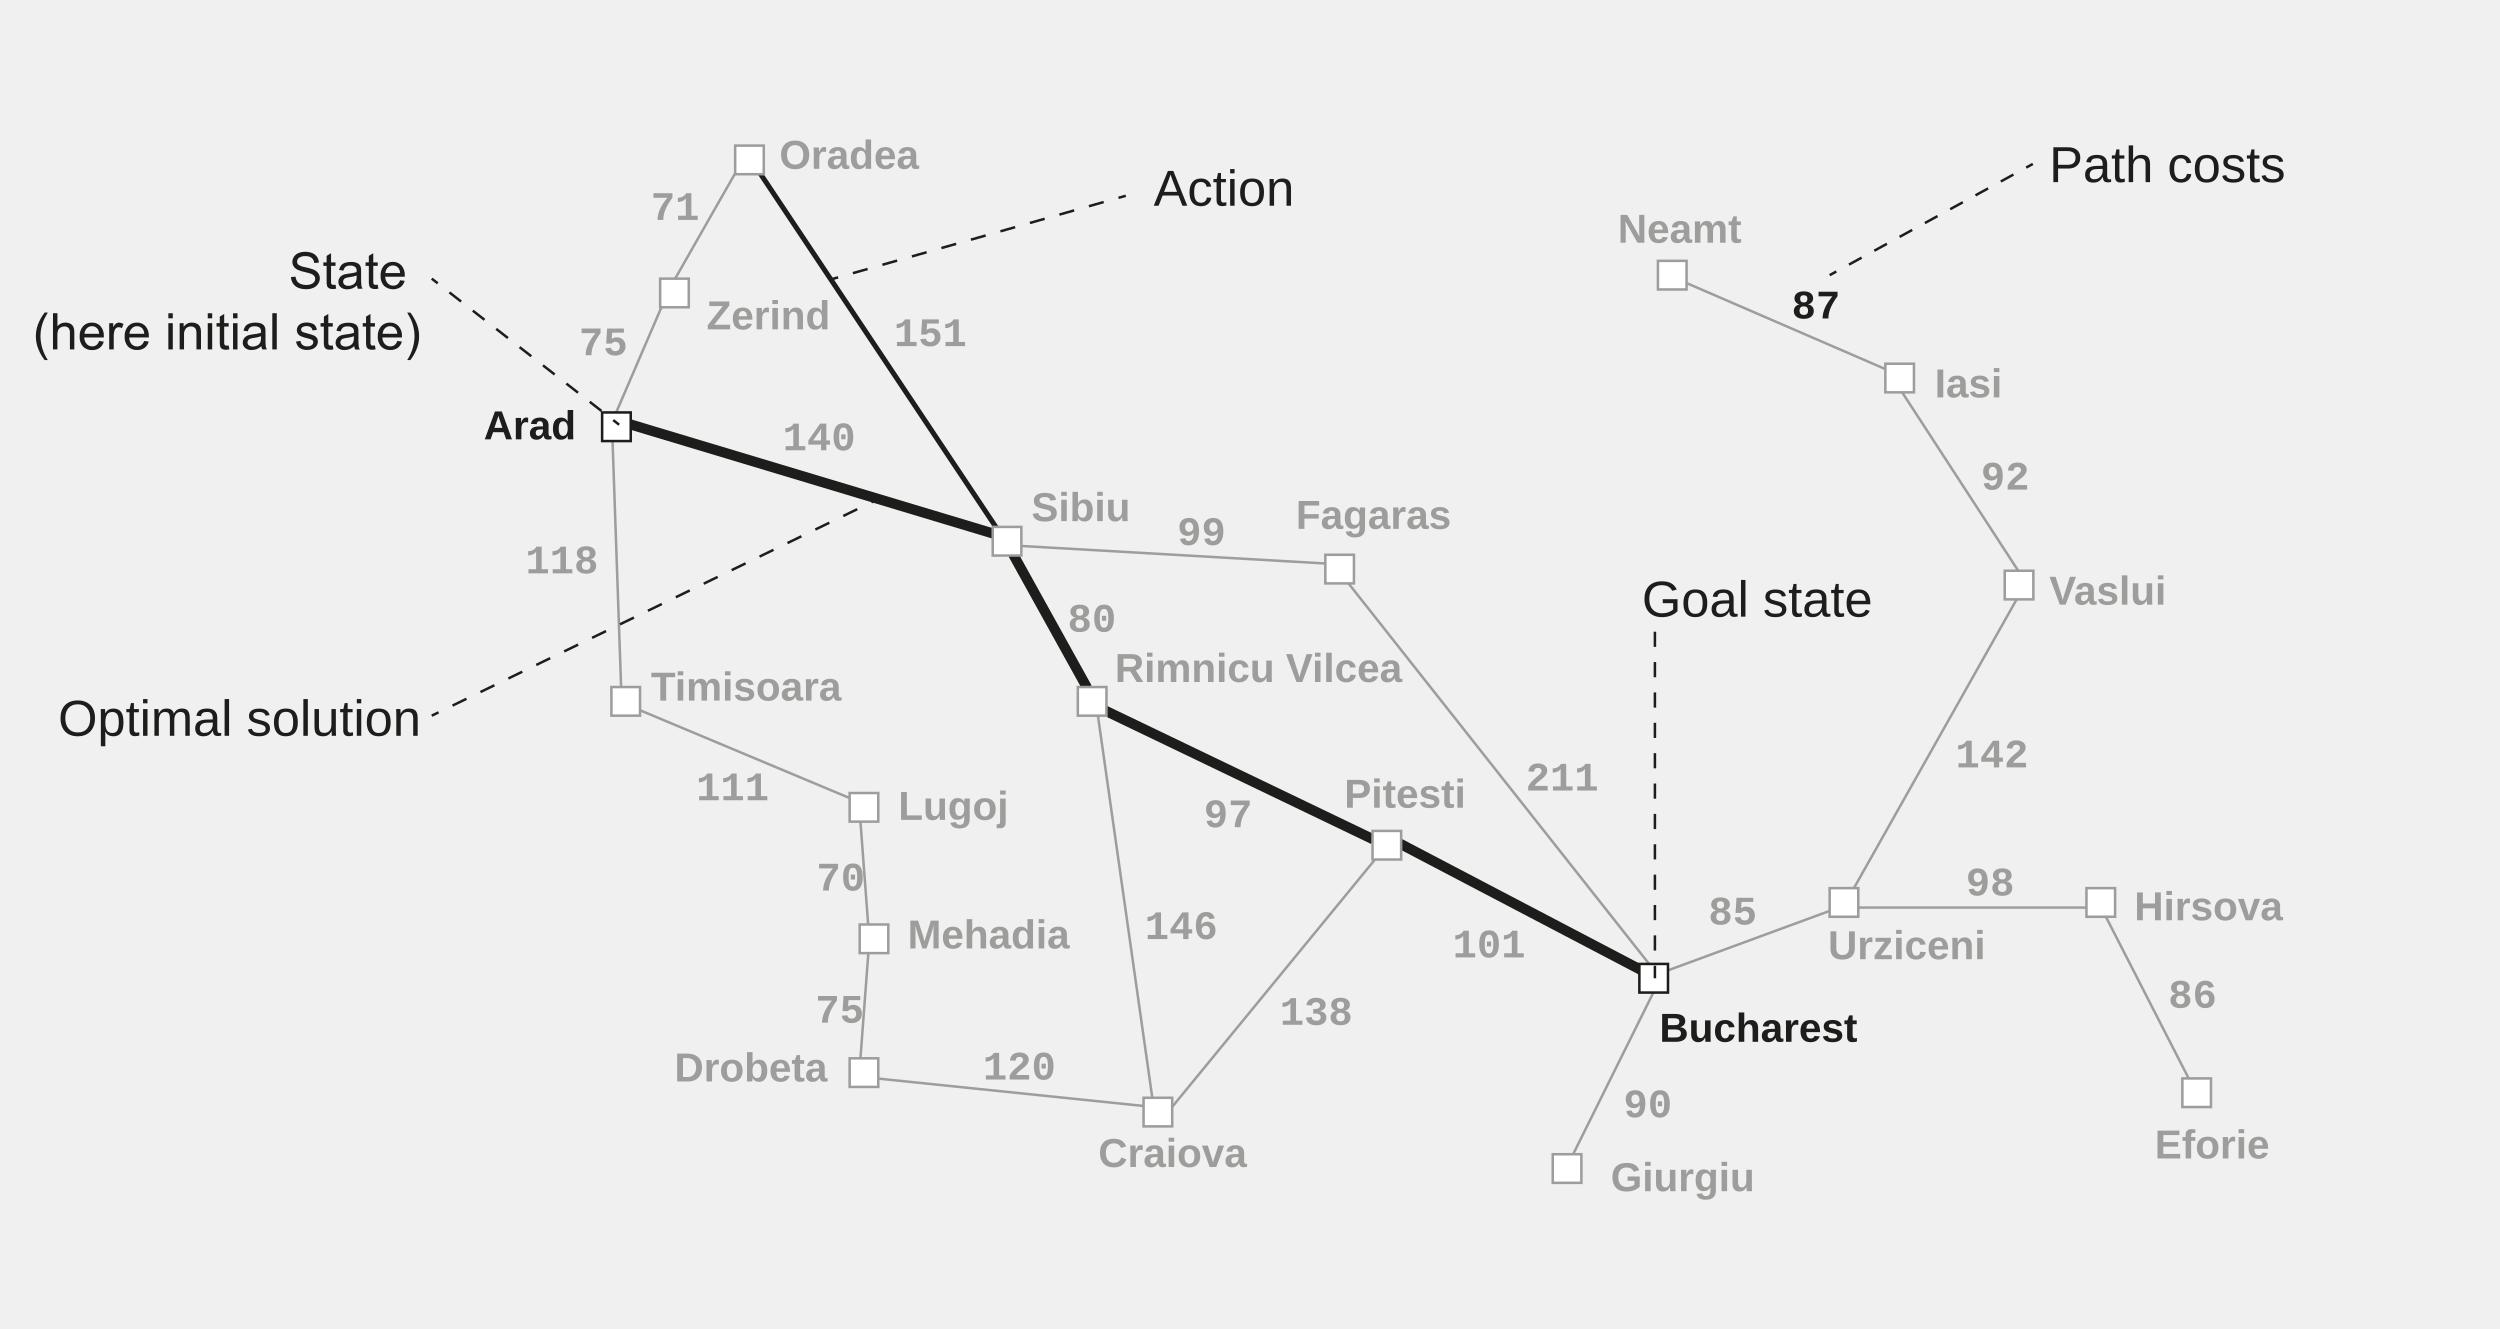
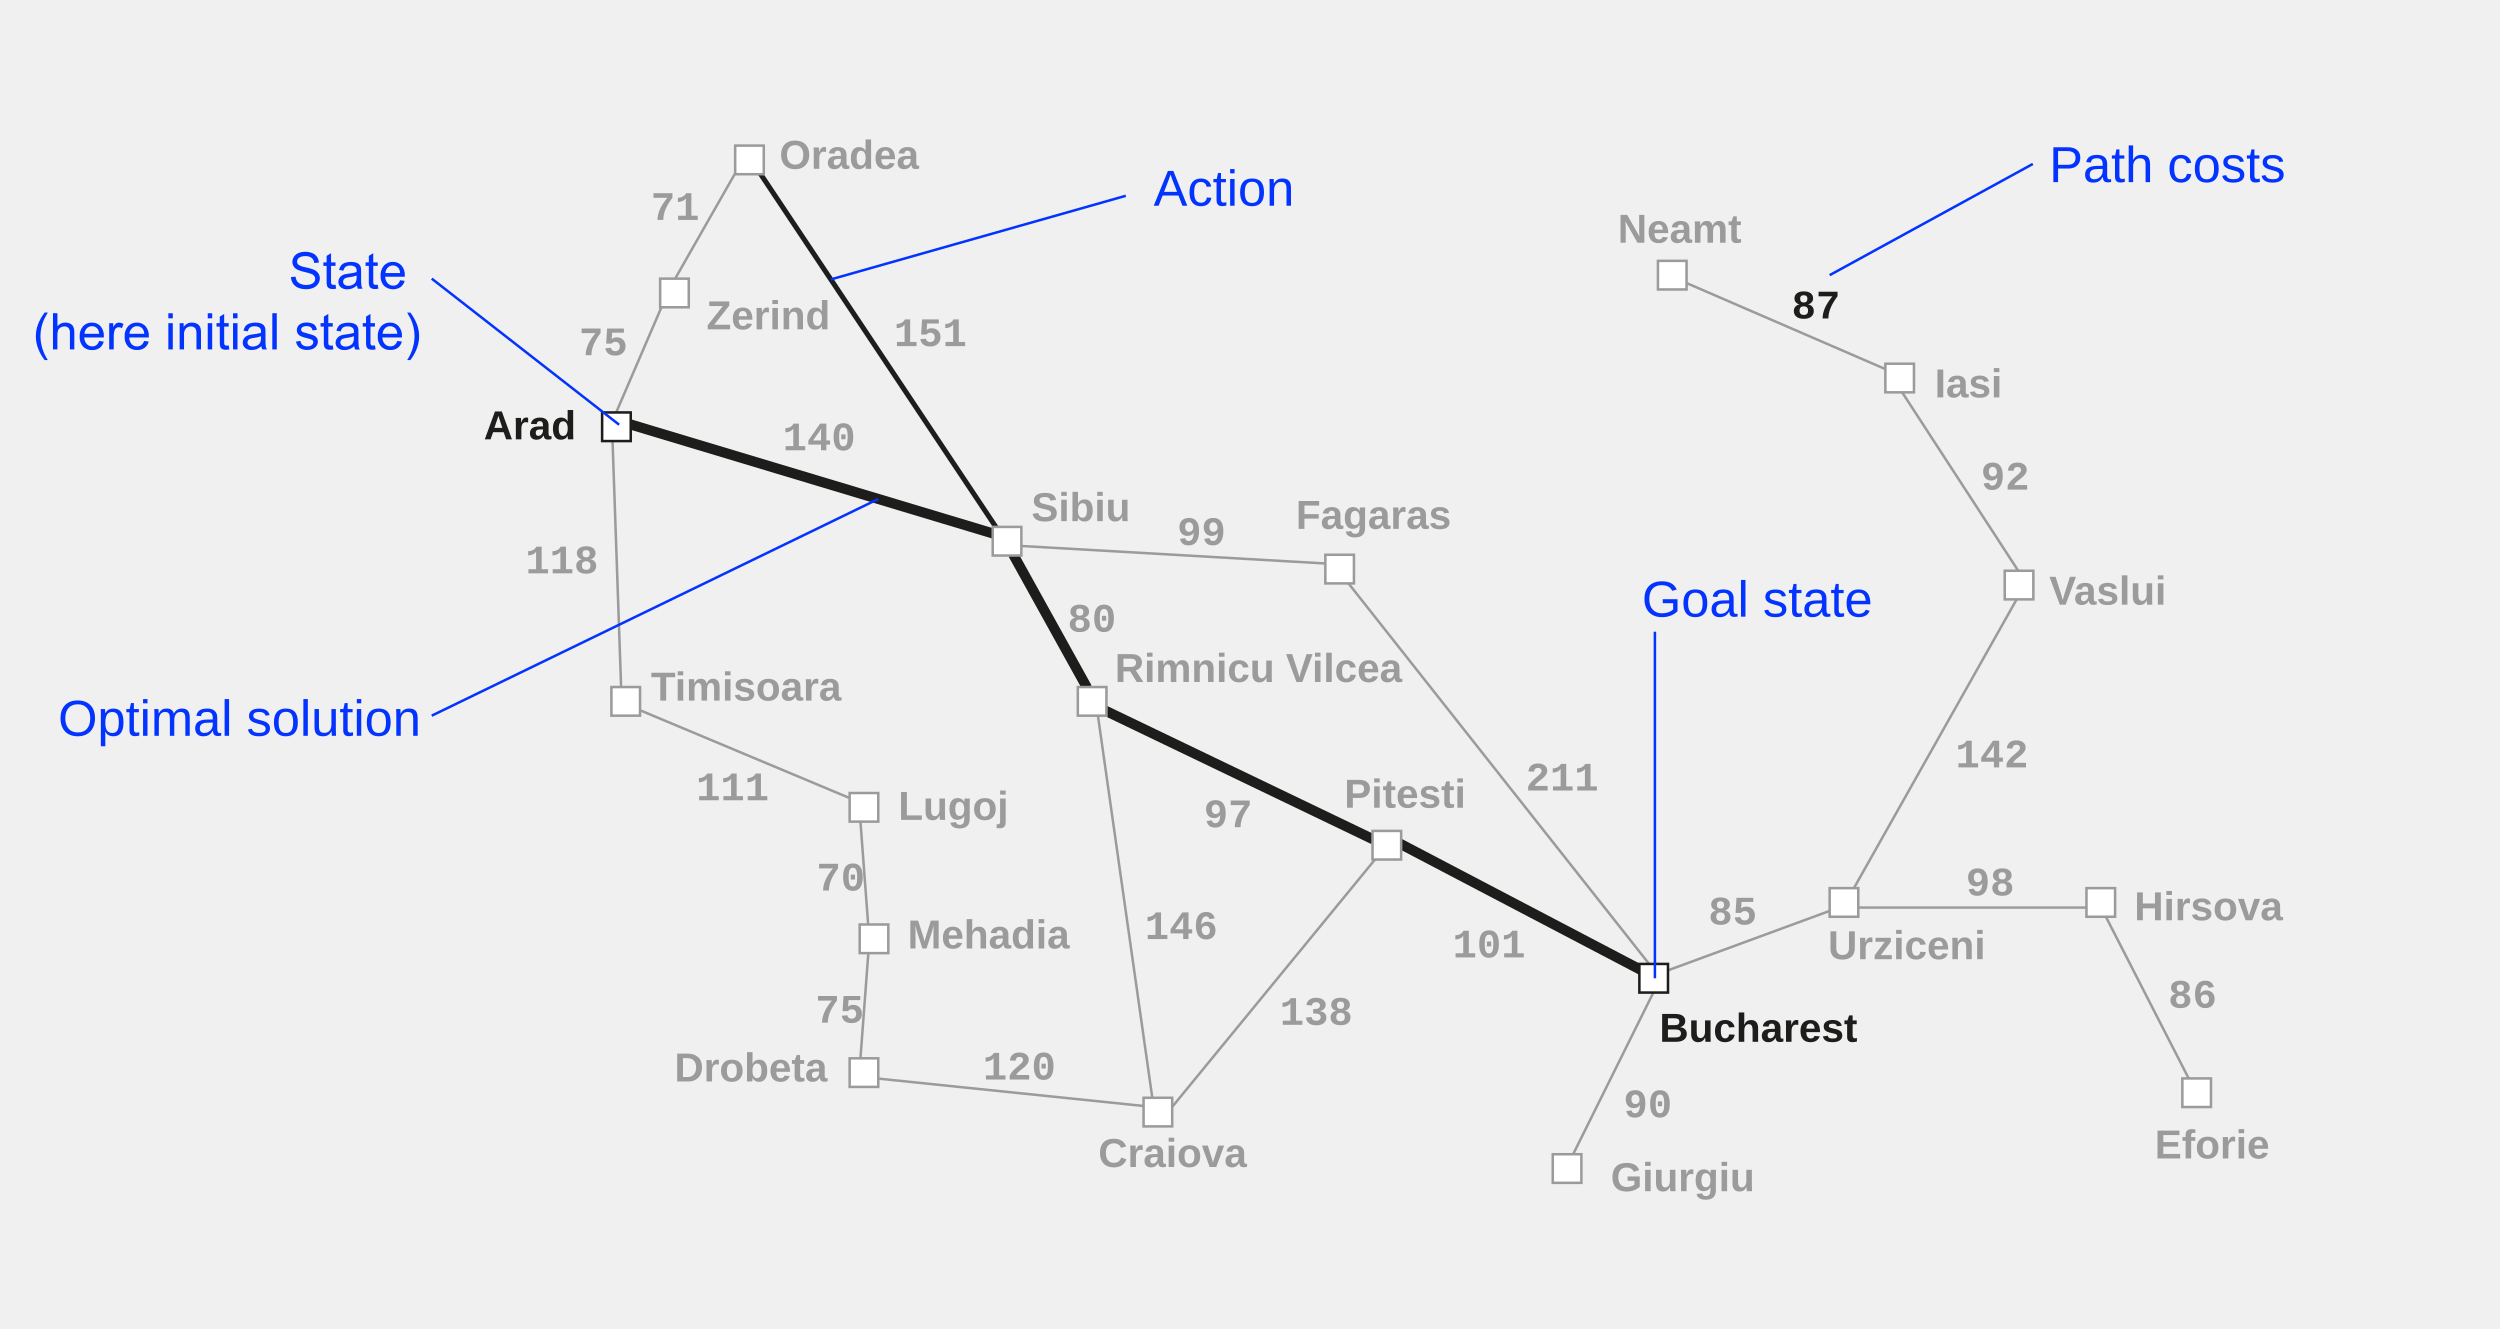
<svg xmlns="http://www.w3.org/2000/svg" id="Ebene_1" data-name="Ebene 1" viewBox="0 0 988 525">
  <defs>
-     <style>.cls-1,.cls-12,.cls-13,.cls-14,.cls-15,.cls-16,.cls-6,.cls-7,.cls-9{fill:none;stroke-miterlimit:10;}.cls-1{stroke:#9d9d9c;}.cls-10,.cls-11,.cls-2,.cls-5{font-size:16px;font-weight:700;}.cls-10,.cls-2{fill:#9d9d9c;}.cls-2,.cls-5{font-family:Arial-BoldMT, Arial;}.cls-3{font-size:20px;font-family:ArialMT, Arial;}.cls-11,.cls-3,.cls-4,.cls-5{fill:#1d1d1b;}.cls-12,.cls-13,.cls-14,.cls-15,.cls-16,.cls-6,.cls-7,.cls-9{stroke:#1d1d1b;}.cls-6{stroke-width:4px;}.cls-7{stroke-width:2px;}.cls-8{fill:#fff;fill-rule:evenodd;}.cls-10,.cls-11{font-family:CourierNewPS-BoldMT, Courier New;}.cls-12{stroke-dasharray:6.06 6.06;}.cls-13{stroke-dasharray:5.7 5.7;}.cls-14{stroke-dasharray:6.13 6.13;}.cls-15{stroke-dasharray:5.86 5.86;}.cls-16{stroke-dasharray:6 6;}</style>
+     <style>.cls-1,.cls-12,.cls-6,.cls-7,.cls-9{fill:none;stroke-miterlimit:10;}.cls-1{stroke:#9c9b9b;}.cls-10,.cls-11,.cls-2,.cls-5{font-size:16px;font-weight:700;}.cls-10,.cls-2{fill:#9c9b9b;}.cls-2,.cls-5{font-family:Arial-BoldMT, Arial;}.cls-3{font-size:20px;font-family:ArialMT, Arial;}.cls-3,.cls-4{fill:#0333ff;}.cls-11,.cls-5{fill:#1d1d1b;}.cls-6,.cls-7,.cls-9{stroke:#1d1d1b;}.cls-6{stroke-width:4px;}.cls-7{stroke-width:2px;}.cls-8{fill:#fff;fill-rule:evenodd;}.cls-10,.cls-11{font-family:CourierNewPS-BoldMT, Courier New;}.cls-12{stroke:#0333ff;}</style>
  </defs>
  <line class="cls-1" x1="529.11" y1="225.73" x2="654.02" y2="383.85" />
  <text class="cls-2" transform="translate(636.57 470.75)">Giurgiu</text>
  <text class="cls-2" transform="translate(722.44 379.07)">Urziceni</text>
  <text class="cls-2" transform="translate(843.48 363.68)">Hirsova</text>
  <text class="cls-2" transform="translate(851.57 457.82)">Eforie</text>
  <text class="cls-2" transform="translate(639.36 95.94)">Neamt</text>
  <text class="cls-2" transform="translate(308.03 66.72)">Oradea</text>
  <text class="cls-3" transform="translate(455.91 81.31)">Action</text>
  <text class="cls-3" transform="translate(809.85 71.97)">Path costs</text>
  <path class="cls-4" d="M115,109.49l1.79-.15a3.9,3.9,0,0,0,.59,1.76,3.2,3.2,0,0,0,1.44,1.11,5.85,5.85,0,0,0,4.11.11,2.69,2.69,0,0,0,1.24-.89,2,2,0,0,0,.4-1.22,1.88,1.88,0,0,0-.39-1.18,2.78,2.78,0,0,0-1.29-.84,22.89,22.89,0,0,0-2.55-.7,13.3,13.3,0,0,1-2.76-.9,3.87,3.87,0,0,1-1.53-1.33,3.21,3.21,0,0,1-.5-1.78,3.66,3.66,0,0,1,.61-2A3.82,3.82,0,0,1,118,100a6.92,6.92,0,0,1,2.63-.49,7,7,0,0,1,2.8.52,4,4,0,0,1,1.87,1.5,4.4,4.4,0,0,1,.71,2.26l-1.82.14a2.93,2.93,0,0,0-1-2,3.82,3.82,0,0,0-2.5-.7,4,4,0,0,0-2.5.63,1.91,1.91,0,0,0-.79,1.52,1.62,1.62,0,0,0,.56,1.27,7.6,7.6,0,0,0,2.86,1,19.42,19.42,0,0,1,3.17.91A4.4,4.4,0,0,1,125.8,108a3.55,3.55,0,0,1,.6,2,3.85,3.85,0,0,1-.66,2.15,4.27,4.27,0,0,1-1.88,1.58,6.57,6.57,0,0,1-2.76.56,8.16,8.16,0,0,1-3.25-.57,4.49,4.49,0,0,1-2.06-1.7A4.87,4.87,0,0,1,115,109.49Z" />
  <path class="cls-4" d="M132.6,112.52l.25,1.55a6.14,6.14,0,0,1-1.33.16,3,3,0,0,1-1.48-.3,1.68,1.68,0,0,1-.74-.8,6.05,6.05,0,0,1-.22-2.07v-6h-1.29v-1.37h1.29v-2.57l1.75-1.05v3.62h1.77v1.37h-1.77v6.06a3.13,3.13,0,0,0,.09,1,.78.78,0,0,0,.31.34,1.11,1.11,0,0,0,.6.13A5.16,5.16,0,0,0,132.6,112.52Z" />
  <path class="cls-4" d="M141.08,112.81A6.38,6.38,0,0,1,139.2,114a5.55,5.55,0,0,1-1.93.34,3.76,3.76,0,0,1-2.63-.84,2.76,2.76,0,0,1-.92-2.13,2.84,2.84,0,0,1,.35-1.39,2.78,2.78,0,0,1,.91-1,4,4,0,0,1,1.26-.58,12.37,12.37,0,0,1,1.56-.26,15.69,15.69,0,0,0,3.14-.61c0-.24,0-.39,0-.46a1.94,1.94,0,0,0-.5-1.51,2.93,2.93,0,0,0-2-.6,3.08,3.08,0,0,0-1.83.44,2.63,2.63,0,0,0-.88,1.54l-1.72-.24a4.3,4.3,0,0,1,.78-1.78,3.38,3.38,0,0,1,1.55-1.05,7,7,0,0,1,2.35-.36,6.18,6.18,0,0,1,2.16.31,2.84,2.84,0,0,1,1.22.79,2.79,2.79,0,0,1,.55,1.19,9.67,9.67,0,0,1,.09,1.62v2.35a24,24,0,0,0,.11,3.1,3.76,3.76,0,0,0,.44,1.24h-1.83A3.7,3.7,0,0,1,141.08,112.81Zm-.14-3.92a12.93,12.93,0,0,1-2.87.66,7,7,0,0,0-1.54.35,1.46,1.46,0,0,0-.69.58,1.49,1.49,0,0,0-.24.83,1.47,1.47,0,0,0,.53,1.17,2.29,2.29,0,0,0,1.56.47,3.66,3.66,0,0,0,1.8-.44,2.73,2.73,0,0,0,1.16-1.22,4.21,4.21,0,0,0,.29-1.76Z" />
  <path class="cls-4" d="M149.28,112.52l.25,1.55a6.14,6.14,0,0,1-1.33.16,3,3,0,0,1-1.48-.3,1.68,1.68,0,0,1-.74-.8,6.05,6.05,0,0,1-.22-2.07v-6h-1.29v-1.37h1.29v-2.57l1.75-1.05v3.62h1.77v1.37h-1.77v6.06a3.13,3.13,0,0,0,.09,1,.78.78,0,0,0,.31.34,1.11,1.11,0,0,0,.6.13A5.16,5.16,0,0,0,149.28,112.52Z" />
  <path class="cls-4" d="M158.1,110.75l1.81.23a4.38,4.38,0,0,1-1.59,2.47,5.4,5.4,0,0,1-6.58-.52,5.49,5.49,0,0,1-1.33-3.93,5.75,5.75,0,0,1,1.35-4.07,4.56,4.56,0,0,1,3.49-1.44,4.44,4.44,0,0,1,3.4,1.41,5.65,5.65,0,0,1,1.32,4c0,.1,0,.26,0,.47h-7.73a3.92,3.92,0,0,0,1,2.61,2.88,2.88,0,0,0,2.17.91,2.66,2.66,0,0,0,1.65-.51A3.29,3.29,0,0,0,158.1,110.75Zm-5.78-2.84h5.8a3.47,3.47,0,0,0-.67-2,2.68,2.68,0,0,0-2.18-1,2.79,2.79,0,0,0-2,.81A3.23,3.23,0,0,0,152.32,107.91Z" />
  <path class="cls-4" d="M17.64,142.3A17.44,17.44,0,0,1,15.18,138a13.5,13.5,0,0,1-.26-9.56,18.88,18.88,0,0,1,2.72-4.92H18.9c-.79,1.36-1.31,2.32-1.57,2.9a15.79,15.79,0,0,0-.93,2.82,16.27,16.27,0,0,0-.42,3.67,17.57,17.57,0,0,0,2.92,9.38Z" />
  <path class="cls-4" d="M20.94,138.09V123.78H22.7v5.13a3.91,3.91,0,0,1,3.1-1.42,4.19,4.19,0,0,1,2,.45A2.66,2.66,0,0,1,29,129.2a5.83,5.83,0,0,1,.37,2.32v6.57H27.63v-6.57a2.72,2.72,0,0,0-.57-1.92,2.13,2.13,0,0,0-1.62-.6,2.86,2.86,0,0,0-1.47.41,2.22,2.22,0,0,0-1,1.1,4.94,4.94,0,0,0-.29,1.91v5.67Z" />
  <path class="cls-4" d="M39.16,134.75,41,135a4.49,4.49,0,0,1-1.59,2.47,4.85,4.85,0,0,1-3,.88,4.76,4.76,0,0,1-3.61-1.4A5.49,5.49,0,0,1,31.48,133a5.74,5.74,0,0,1,1.34-4.07,4.58,4.58,0,0,1,3.5-1.44,4.44,4.44,0,0,1,3.4,1.41,5.65,5.65,0,0,1,1.32,4c0,.1,0,.26,0,.47H33.29a4,4,0,0,0,1,2.61,2.86,2.86,0,0,0,2.17.91,2.7,2.7,0,0,0,1.65-.51A3.34,3.34,0,0,0,39.16,134.75Zm-5.77-2.84h5.79a3.54,3.54,0,0,0-.66-2,2.7,2.7,0,0,0-2.18-1,2.8,2.8,0,0,0-2,.81A3.23,3.23,0,0,0,33.39,131.91Z" />
  <path class="cls-4" d="M43.16,138.09V127.72h1.59v1.57a4.25,4.25,0,0,1,1.11-1.45,1.93,1.93,0,0,1,1.13-.35,3.5,3.5,0,0,1,1.81.56l-.61,1.64a2.48,2.48,0,0,0-1.29-.39,1.69,1.69,0,0,0-1,.35,1.84,1.84,0,0,0-.65,1,6.73,6.73,0,0,0-.3,2v5.43Z" />
  <path class="cls-4" d="M56.94,134.75l1.82.23a4.49,4.49,0,0,1-1.59,2.47,4.85,4.85,0,0,1-3,.88,4.76,4.76,0,0,1-3.61-1.4A5.49,5.49,0,0,1,49.26,133a5.75,5.75,0,0,1,1.35-4.07,4.55,4.55,0,0,1,3.49-1.44,4.44,4.44,0,0,1,3.4,1.41,5.65,5.65,0,0,1,1.32,4c0,.1,0,.26,0,.47H51.07A4,4,0,0,0,52,136a2.86,2.86,0,0,0,2.17.91,2.7,2.7,0,0,0,1.65-.51A3.21,3.21,0,0,0,56.94,134.75Zm-5.77-2.84H57a3.47,3.47,0,0,0-.66-2,2.7,2.7,0,0,0-2.18-1,2.77,2.77,0,0,0-2,.81A3.23,3.23,0,0,0,51.17,131.91Z" />
  <path class="cls-4" d="M66.53,125.8v-2h1.76v2Zm0,12.29V127.72h1.76v10.37Z" />
  <path class="cls-4" d="M71,138.09V127.72h1.58v1.48a3.72,3.72,0,0,1,3.3-1.71,4.36,4.36,0,0,1,1.72.33,2.69,2.69,0,0,1,1.18.89,3.48,3.48,0,0,1,.55,1.3,10.48,10.48,0,0,1,.1,1.71v6.37H77.64v-6.31a4.6,4.6,0,0,0-.21-1.6,1.63,1.63,0,0,0-.73-.85,2.29,2.29,0,0,0-1.22-.32,2.87,2.87,0,0,0-1.94.71,3.55,3.55,0,0,0-.81,2.71v5.66Z" />
  <path class="cls-4" d="M82.1,125.8v-2h1.76v2Zm0,12.29V127.72h1.76v10.37Z" />
  <path class="cls-4" d="M90.37,136.52l.26,1.55a6.22,6.22,0,0,1-1.33.16,3,3,0,0,1-1.49-.3,1.68,1.68,0,0,1-.74-.8,6.42,6.42,0,0,1-.21-2.07v-6H85.57v-1.37h1.29v-2.57l1.74-1.05v3.62h1.77v1.37H88.6v6.06a2.74,2.74,0,0,0,.1,1,.71.71,0,0,0,.3.34,1.11,1.11,0,0,0,.6.13A5.05,5.05,0,0,0,90.37,136.52Z" />
  <path class="cls-4" d="M92.1,125.8v-2h1.76v2Zm0,12.29V127.72h1.76v10.37Z" />
  <path class="cls-4" d="M103.3,136.81a6.51,6.51,0,0,1-1.88,1.18,5.61,5.61,0,0,1-1.94.34,3.73,3.73,0,0,1-2.62-.84,2.72,2.72,0,0,1-.92-2.13,2.83,2.83,0,0,1,.34-1.39,3,3,0,0,1,.91-1,4.2,4.2,0,0,1,1.27-.58,11.75,11.75,0,0,1,1.56-.26,15.56,15.56,0,0,0,3.13-.61c0-.24,0-.39,0-.46a1.94,1.94,0,0,0-.49-1.51,2.94,2.94,0,0,0-2-.6,3.12,3.12,0,0,0-1.83.44,2.67,2.67,0,0,0-.87,1.54l-1.72-.24A4.29,4.29,0,0,1,97,128.9a3.49,3.49,0,0,1,1.55-1.05,7.09,7.09,0,0,1,2.36-.36,6.25,6.25,0,0,1,2.16.31,2.84,2.84,0,0,1,1.22.79,2.67,2.67,0,0,1,.54,1.19,9.67,9.67,0,0,1,.09,1.62v2.35a26.15,26.15,0,0,0,.11,3.1,4,4,0,0,0,.45,1.24h-1.84A3.7,3.7,0,0,1,103.3,136.81Zm-.15-3.92a12.65,12.65,0,0,1-2.87.66,7,7,0,0,0-1.53.35,1.46,1.46,0,0,0-.69.58,1.42,1.42,0,0,0-.25.83,1.48,1.48,0,0,0,.54,1.17,2.28,2.28,0,0,0,1.55.47,3.7,3.7,0,0,0,1.81-.44,2.78,2.78,0,0,0,1.16-1.22,4.24,4.24,0,0,0,.28-1.76Z" />
  <path class="cls-4" d="M107.62,138.09V123.78h1.76v14.31Z" />
  <path class="cls-4" d="M117,135l1.74-.28a2.46,2.46,0,0,0,.82,1.61,2.84,2.84,0,0,0,1.87.55,2.73,2.73,0,0,0,1.79-.49,1.49,1.49,0,0,0,.59-1.16,1.06,1.06,0,0,0-.52-.94,8,8,0,0,0-1.79-.59,16.17,16.17,0,0,1-2.68-.85,2.56,2.56,0,0,1-1.14-1,2.78,2.78,0,0,1-.07-2.68,2.92,2.92,0,0,1,.87-1,3.55,3.55,0,0,1,1.12-.51,5.25,5.25,0,0,1,1.51-.21,5.91,5.91,0,0,1,2.15.35,2.89,2.89,0,0,1,1.36.95,3.77,3.77,0,0,1,.61,1.61l-1.72.23a1.92,1.92,0,0,0-.68-1.25,2.49,2.49,0,0,0-1.59-.45,2.94,2.94,0,0,0-1.73.4,1.18,1.18,0,0,0-.51.94,1,1,0,0,0,.21.62,1.5,1.5,0,0,0,.67.46q.27.1,1.56.45a23.35,23.35,0,0,1,2.6.82,2.67,2.67,0,0,1,1.16.92,2.61,2.61,0,0,1,.42,1.51,2.9,2.9,0,0,1-.52,1.65,3.24,3.24,0,0,1-1.48,1.2,5.24,5.24,0,0,1-2.18.43,4.85,4.85,0,0,1-3.08-.84A3.92,3.92,0,0,1,117,135Z" />
  <path class="cls-4" d="M131.49,136.52l.26,1.55a6.22,6.22,0,0,1-1.33.16,3,3,0,0,1-1.48-.3,1.7,1.7,0,0,1-.75-.8,6.42,6.42,0,0,1-.21-2.07v-6h-1.29v-1.37H128v-2.57l1.75-1.05v3.62h1.76v1.37h-1.76v6.06a3.13,3.13,0,0,0,.09,1,.71.71,0,0,0,.3.34,1.11,1.11,0,0,0,.6.13A5,5,0,0,0,131.49,136.52Z" />
  <path class="cls-4" d="M140,136.81A6.51,6.51,0,0,1,138.1,138a5.61,5.61,0,0,1-1.94.34,3.73,3.73,0,0,1-2.62-.84,2.72,2.72,0,0,1-.92-2.13A2.83,2.83,0,0,1,133,134a3,3,0,0,1,.91-1,4.2,4.2,0,0,1,1.27-.58,11.75,11.75,0,0,1,1.56-.26,15.56,15.56,0,0,0,3.13-.61c0-.24,0-.39,0-.46a1.94,1.94,0,0,0-.49-1.51,2.94,2.94,0,0,0-2-.6,3.12,3.12,0,0,0-1.83.44,2.67,2.67,0,0,0-.87,1.54l-1.72-.24a4.29,4.29,0,0,1,.77-1.78,3.49,3.49,0,0,1,1.55-1.05,7.09,7.09,0,0,1,2.36-.36,6.25,6.25,0,0,1,2.16.31,2.84,2.84,0,0,1,1.22.79,2.67,2.67,0,0,1,.54,1.19,9.67,9.67,0,0,1,.09,1.62v2.35a26.15,26.15,0,0,0,.11,3.1,4,4,0,0,0,.45,1.24h-1.84A3.7,3.7,0,0,1,140,136.81Zm-.15-3.92a12.65,12.65,0,0,1-2.87.66,7,7,0,0,0-1.53.35,1.46,1.46,0,0,0-.69.58,1.42,1.42,0,0,0-.25.83,1.5,1.5,0,0,0,.53,1.17,2.33,2.33,0,0,0,1.56.47,3.7,3.7,0,0,0,1.81-.44,2.78,2.78,0,0,0,1.16-1.22,4.24,4.24,0,0,0,.28-1.76Z" />
  <path class="cls-4" d="M148.17,136.52l.26,1.55a6.22,6.22,0,0,1-1.33.16,3,3,0,0,1-1.48-.3,1.7,1.7,0,0,1-.75-.8,6.42,6.42,0,0,1-.21-2.07v-6h-1.29v-1.37h1.29v-2.57l1.75-1.05v3.62h1.76v1.37h-1.76v6.06a3.13,3.13,0,0,0,.09,1,.71.71,0,0,0,.3.34,1.11,1.11,0,0,0,.6.13A5,5,0,0,0,148.17,136.52Z" />
  <path class="cls-4" d="M157,134.75l1.82.23a4.49,4.49,0,0,1-1.59,2.47,4.85,4.85,0,0,1-3,.88,4.76,4.76,0,0,1-3.61-1.4,5.49,5.49,0,0,1-1.33-3.93,5.79,5.79,0,0,1,1.34-4.07,4.58,4.58,0,0,1,3.5-1.44,4.44,4.44,0,0,1,3.4,1.41,5.65,5.65,0,0,1,1.32,4c0,.1,0,.26,0,.47h-7.74a4,4,0,0,0,1,2.61,2.86,2.86,0,0,0,2.17.91,2.7,2.7,0,0,0,1.65-.51A3.28,3.28,0,0,0,157,134.75Zm-5.77-2.84H157a3.54,3.54,0,0,0-.66-2,2.7,2.7,0,0,0-2.18-1,2.8,2.8,0,0,0-2,.81A3.23,3.23,0,0,0,151.22,131.91Z" />
  <path class="cls-4" d="M162.17,142.3h-1.26a17.57,17.57,0,0,0,2.92-9.38,16.1,16.1,0,0,0-.42-3.65,15.18,15.18,0,0,0-.93-2.81c-.25-.58-.78-1.56-1.57-2.93h1.26a18.83,18.83,0,0,1,2.71,4.92,13.36,13.36,0,0,1-.26,9.56A17.75,17.75,0,0,1,162.17,142.3Z" />
  <text class="cls-3" transform="translate(22.96 290.78)">Optimal solution</text>
  <text class="cls-3" transform="translate(648.89 243.7)">Goal state</text>
  <text class="cls-2" transform="translate(279.22 130.15)">Zerind</text>
  <text class="cls-5" transform="translate(191.18 173.63)">Arad</text>
  <text class="cls-2" transform="translate(257.22 276.87)">Timisoara</text>
  <text class="cls-2" transform="translate(355.02 324.02)">Lugoj</text>
  <text class="cls-2" transform="translate(358.69 374.83)">Mehadia</text>
  <text class="cls-2" transform="translate(266.54 427.4)">Drobeta</text>
  <text class="cls-2" transform="translate(434.05 461.2)">Craiova</text>
  <text class="cls-2" transform="translate(407.6 205.96)">Sibiu</text>
  <text class="cls-2" transform="translate(512.14 209.01)">Fagaras</text>
  <text class="cls-2" transform="translate(531.27 319.22)">Pitesti</text>
  <text class="cls-2" transform="translate(809.85 238.96)">Vaslui</text>
  <text class="cls-2" transform="translate(764.6 157.05)">Iasi</text>
  <text class="cls-2" transform="translate(440.6 269.53)">Rimnicu Vilcea</text>
  <path class="cls-1" d="M749.37,147.72l-86.2-37.3M730.41,355l67.87-120.44m0-7.95-48.91-75.19m-19,207.25h99.66m-1.84-4.28,38.52,75.2M655.22,384.93l71.52-26.29" />
  <text class="cls-5" transform="translate(655.8 411.72)">Bucharest</text>
  <line class="cls-1" x1="655.22" y1="388.6" x2="617.92" y2="463.79" />
  <line class="cls-6" x1="550.06" y1="331.74" x2="651.55" y2="384.93" />
  <line class="cls-1" x1="460.19" y1="441.17" x2="546.4" y2="336.02" />
  <line class="cls-6" x1="433.29" y1="279.16" x2="542.73" y2="331.74" />
  <line class="cls-1" x1="400.28" y1="215.58" x2="527.44" y2="222.91" />
  <line class="cls-1" x1="455.91" y1="437.5" x2="433.9" y2="282.83" />
  <line class="cls-1" x1="343.42" y1="425.89" x2="455.91" y2="437.5" />
  <line class="cls-1" x1="343.42" y1="373.31" x2="339.75" y2="422.22" />
  <line class="cls-6" x1="429.63" y1="271.82" x2="398.45" y2="215.58" />
  <line class="cls-6" x1="245.6" y1="166.67" x2="396" y2="211.91" />
  <line class="cls-7" x1="396" y1="211.91" x2="298.18" y2="65.18" />
  <line class="cls-1" x1="339.75" y1="320.73" x2="343.42" y2="369.64" />
  <line class="cls-1" x1="249.27" y1="279.16" x2="339.75" y2="317.06" />
  <line class="cls-1" x1="241.94" y1="170.34" x2="245.6" y2="275.49" />
  <line class="cls-1" x1="264.56" y1="114.09" x2="241.94" y2="166.67" />
  <line class="cls-1" x1="294.51" y1="61.52" x2="264.56" y2="114.09" />
  <polyline class="cls-8" points="451.94 433.84 463.25 433.84 463.25 445.14 451.94 445.14 451.94 433.84" />
  <rect class="cls-1" x="451.94" y="433.84" width="11.31" height="11.31" />
  <polyline class="cls-8" points="425.96 271.52 437.27 271.52 437.27 282.83 425.96 282.83 425.96 271.52" />
  <rect class="cls-1" x="425.96" y="271.52" width="11.31" height="11.31" />
  <polyline class="cls-8" points="613.65 456.15 624.96 456.15 624.96 467.46 613.65 467.46 613.65 456.15" />
  <rect class="cls-1" x="613.65" y="456.15" width="11.31" height="11.31" />
  <polyline class="cls-8" points="723.08 350.99 734.39 350.99 734.39 362.3 723.08 362.3 723.08 350.99" />
  <rect class="cls-1" x="723.08" y="350.99" width="11.31" height="11.31" />
  <polyline class="cls-8" points="542.42 328.38 553.73 328.38 553.73 339.69 542.42 339.69 542.42 328.38" />
  <rect class="cls-1" x="542.42" y="328.38" width="11.31" height="11.31" />
  <polyline class="cls-8" points="655.22 103.09 666.53 103.09 666.53 114.4 655.22 114.4 655.22 103.09" />
  <rect class="cls-1" x="655.22" y="103.09" width="11.31" height="11.31" />
  <polyline class="cls-8" points="523.77 219.25 535.08 219.25 535.08 230.55 523.77 230.55 523.77 219.25" />
  <rect class="cls-1" x="523.77" y="219.25" width="11.31" height="11.31" />
  <polyline class="cls-8" points="339.75 365.36 351.06 365.36 351.06 376.67 339.75 376.67 339.75 365.36" />
  <rect class="cls-1" x="339.75" y="365.36" width="11.31" height="11.31" />
  <polyline class="cls-8" points="335.78 418.24 347.09 418.24 347.09 429.55 335.78 429.55 335.78 418.24" />
  <rect class="cls-1" x="335.78" y="418.24" width="11.31" height="11.31" />
  <polyline class="cls-8" points="335.78 313.4 347.09 313.4 347.09 324.7 335.78 324.7 335.78 313.4" />
  <rect class="cls-1" x="335.78" y="313.4" width="11.31" height="11.31" />
  <polyline class="cls-8" points="237.96 163 249.27 163 249.27 174.31 237.96 174.31 237.96 163" />
  <rect class="cls-9" x="237.96" y="163" width="11.31" height="11.31" />
  <polyline class="cls-8" points="241.63 271.52 252.94 271.52 252.94 282.83 241.63 282.83 241.63 271.52" />
  <rect class="cls-1" x="241.63" y="271.52" width="11.31" height="11.31" />
  <polyline class="cls-8" points="260.89 110.12 272.2 110.12 272.2 121.43 260.89 121.43 260.89 110.12" />
  <rect class="cls-1" x="260.89" y="110.12" width="11.31" height="11.31" />
  <polyline class="cls-8" points="290.54 57.54 301.85 57.54 301.85 68.85 290.54 68.85 290.54 57.54" />
  <rect class="cls-1" x="290.54" y="57.54" width="11.31" height="11.31" />
  <polyline class="cls-8" points="392.33 208.24 403.64 208.24 403.64 219.55 392.33 219.55 392.33 208.24" />
  <rect class="cls-1" x="392.33" y="208.24" width="11.31" height="11.31" />
  <polyline class="cls-8" points="862.47 426.19 873.78 426.19 873.78 437.5 862.47 437.5 862.47 426.19" />
  <rect class="cls-1" x="862.47" y="426.19" width="11.31" height="11.31" />
  <polyline class="cls-8" points="824.57 350.99 835.88 350.99 835.88 362.3 824.57 362.3 824.57 350.99" />
  <rect class="cls-1" x="824.57" y="350.99" width="11.31" height="11.31" />
  <polyline class="cls-8" points="792.27 225.56 803.58 225.56 803.58 236.87 792.27 236.87 792.27 225.56" />
  <rect class="cls-1" x="792.27" y="225.56" width="11.31" height="11.31" />
  <polyline class="cls-8" points="745.09 143.74 756.4 143.74 756.4 155.05 745.09 155.05 745.09 143.74" />
  <rect class="cls-1" x="745.09" y="143.74" width="11.31" height="11.31" />
  <polyline class="cls-8" points="647.88 380.95 659.19 380.95 659.19 392.26 647.88 392.26 647.88 380.95" />
  <rect class="cls-9" x="647.88" y="380.95" width="11.31" height="11.31" />
  <text class="cls-10" transform="translate(257.22 86.91)">71</text>
  <text class="cls-10" transform="translate(228.82 140.38)">75</text>
  <text class="cls-10" transform="translate(207.66 226.58)">118</text>
  <text class="cls-10" transform="translate(275.12 316.26)">111</text>
  <text class="cls-10" transform="translate(322.67 351.93)">70</text>
  <text class="cls-10" transform="translate(322.24 404.17)">75</text>
  <text class="cls-10" transform="translate(388.45 426.64)">120</text>
  <text class="cls-10" transform="translate(353.29 136.78)">151</text>
  <text class="cls-10" transform="translate(309.31 177.95)">140</text>
  <text class="cls-10" transform="translate(465.23 215.39)">99</text>
  <text class="cls-10" transform="translate(421.92 249.65)">80</text>
  <text class="cls-10" transform="translate(475.75 326.91)">97</text>
  <text class="cls-10" transform="translate(574.07 378.37)">101</text>
  <text class="cls-10" transform="translate(602.96 312.42)">211</text>
  <text class="cls-10" transform="translate(505.78 405.01)">138</text>
  <text class="cls-10" transform="translate(452.43 371.12)">146</text>
  <text class="cls-10" transform="translate(675.15 365.36)">85</text>
  <text class="cls-10" transform="translate(641.61 441.54)">90</text>
  <text class="cls-10" transform="translate(776.9 353.88)">98</text>
  <text class="cls-10" transform="translate(772.82 303.28)">142</text>
  <text class="cls-10" transform="translate(782.85 193.5)">92</text>
  <text class="cls-11" transform="translate(708.06 125.85)">87</text>
  <text class="cls-10" transform="translate(856.89 398.26)">86</text>
-   <line class="cls-9" x1="328.34" y1="110.42" x2="331.23" y2="109.61" />
-   <line class="cls-12" x1="337.06" y1="107.95" x2="439.11" y2="79.01" />
-   <line class="cls-9" x1="442.02" y1="78.19" x2="444.91" y2="77.37" />
-   <line class="cls-9" x1="723.08" y1="108.74" x2="725.71" y2="107.3" />
-   <line class="cls-13" x1="730.71" y1="104.56" x2="798.24" y2="67.6" />
-   <line class="cls-9" x1="800.74" y1="66.23" x2="803.37" y2="64.79" />
-   <line class="cls-9" x1="170.62" y1="282.83" x2="173.32" y2="281.52" />
-   <line class="cls-14" x1="178.84" y1="278.84" x2="341.63" y2="199.85" />
-   <line class="cls-9" x1="344.39" y1="198.51" x2="347.09" y2="197.2" />
-   <line class="cls-9" x1="170.62" y1="110.12" x2="172.99" y2="111.96" />
-   <line class="cls-15" x1="177.61" y1="115.57" x2="240.02" y2="164.22" />
-   <line class="cls-9" x1="242.33" y1="166.02" x2="244.69" y2="167.86" />
-   <line class="cls-16" x1="654.02" y1="249.65" x2="654.02" y2="386.61" />
+   <line class="cls-12" x1="328.34" y1="110.42" x2="444.91" y2="77.37" />
+   <line class="cls-12" x1="723.08" y1="108.74" x2="803.37" y2="64.79" />
+   <line class="cls-12" x1="170.62" y1="282.83" x2="347.09" y2="197.2" />
+   <line class="cls-12" x1="170.62" y1="110.12" x2="244.69" y2="167.86" />
+   <line class="cls-12" x1="654.02" y1="249.65" x2="654.02" y2="386.61" />
</svg>
